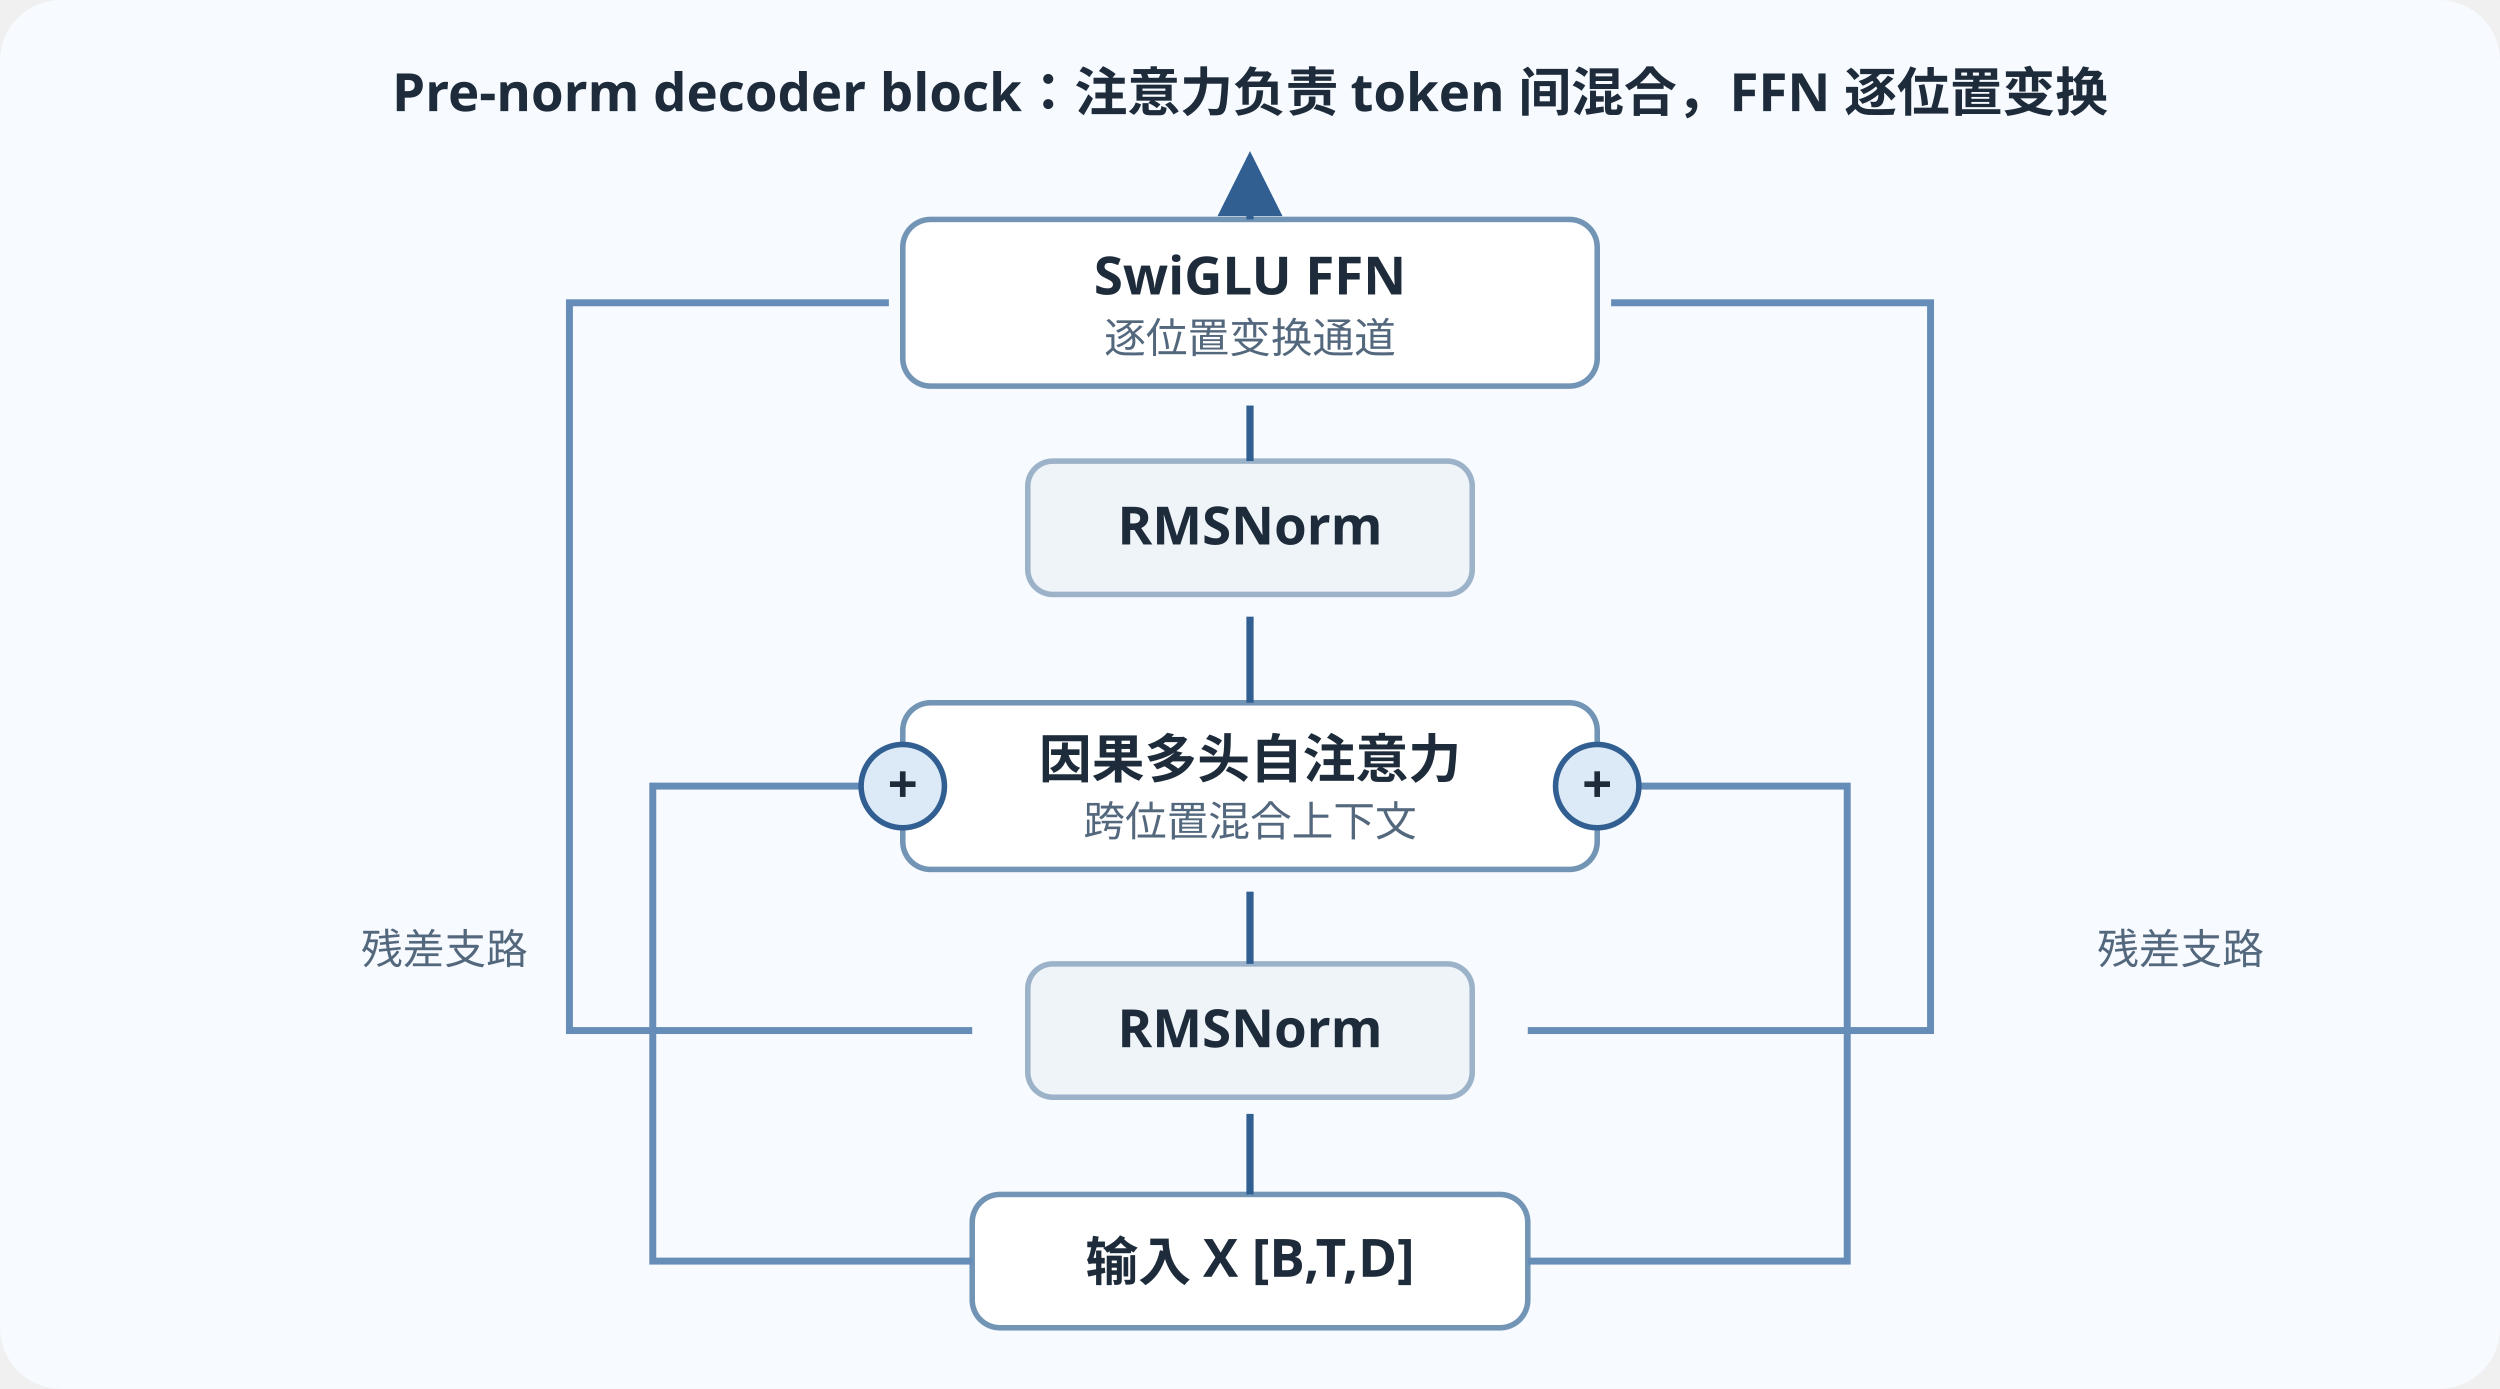
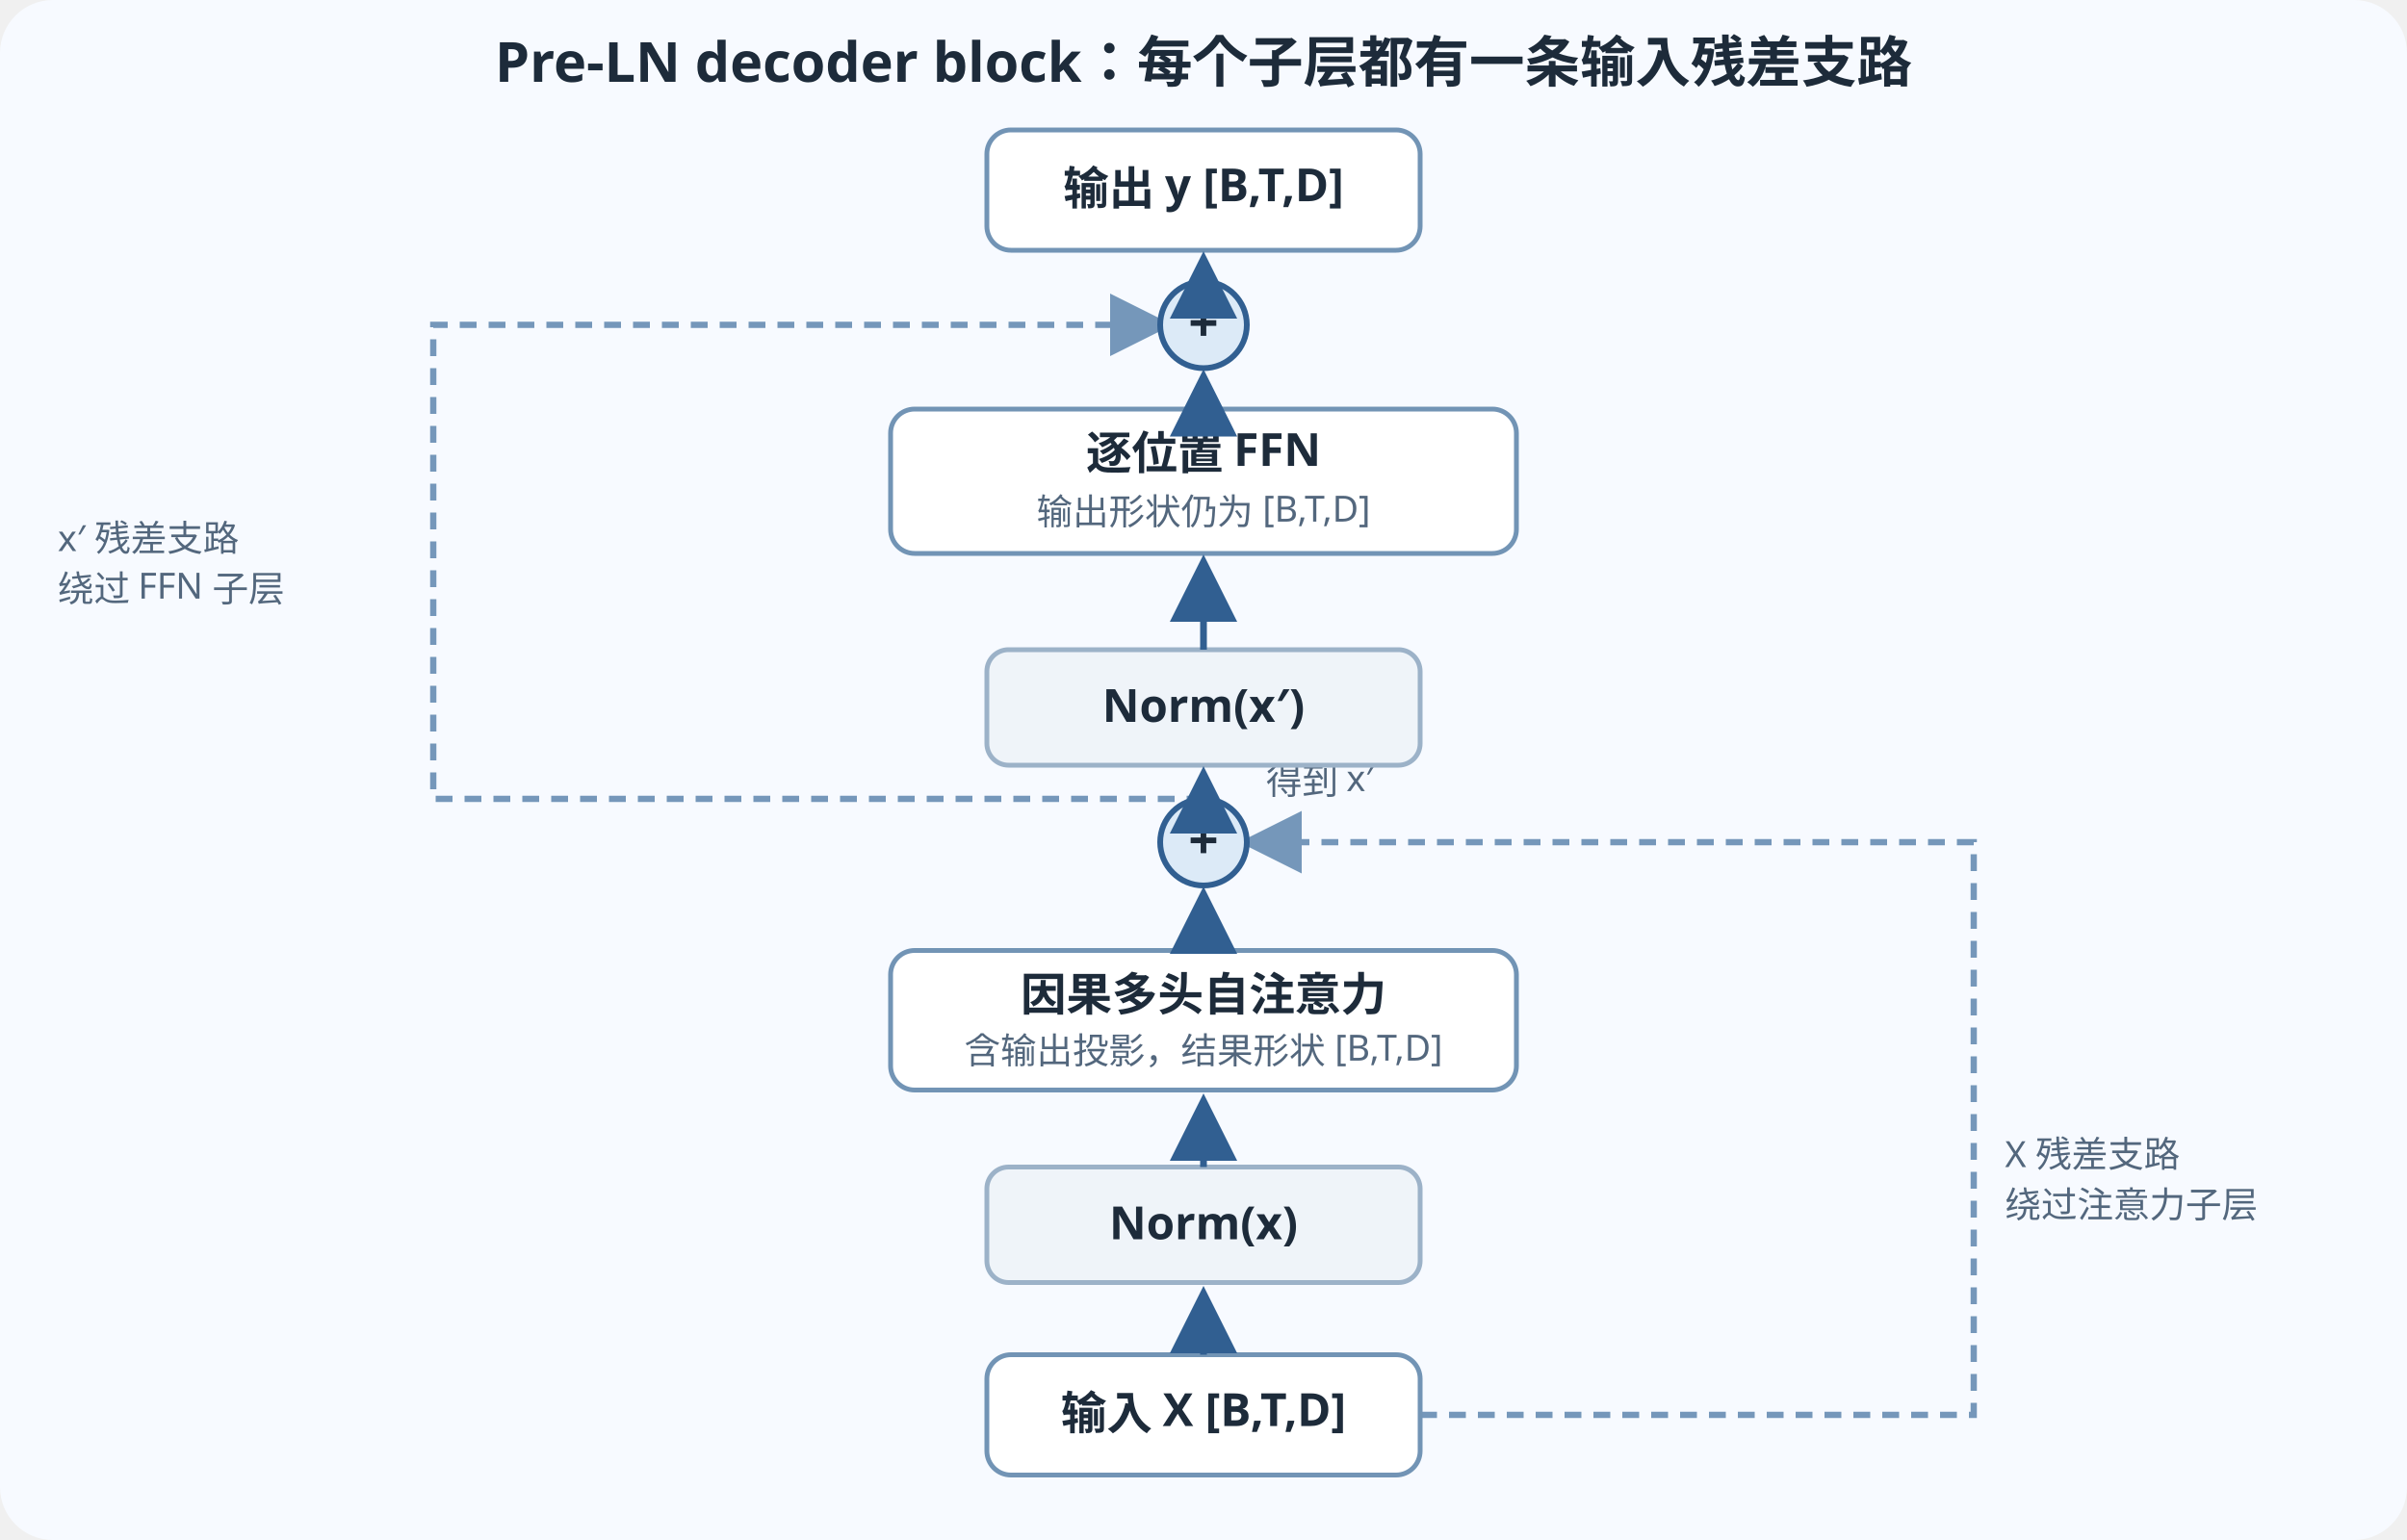
- <svg xmlns="http://www.w3.org/2000/svg" viewBox="0 0 900 500" role="img" aria-labelledby="title desc">
+ <svg xmlns="http://www.w3.org/2000/svg" viewBox="0 0 1000 640" role="img" aria-labelledby="title desc">
  <defs>
-     <marker id="arrow" markerWidth="9" markerHeight="9" refX="8" refY="4.5" orient="auto">
-       <path d="M0 0 9 4.5 0 9" fill="#315f91" />
+     <marker id="arrow-main" markerWidth="10" markerHeight="10" refX="8" refY="5" orient="auto">
+       <path d="M0 0 10 5 0 10" fill="#315f91" />
    </marker>
-     <style>text{font-family:"Noto Sans SC","Microsoft YaHei",sans-serif;fill:#1d2b3a}.box{fill:#fff;stroke:#7294b5;stroke-width:2}.norm{fill:#eff4f9;stroke:#9cb2c8;stroke-width:2}.label{font-size:19px;font-weight:600}.small{font-size:15px;fill:#53677d}.res{fill:none;stroke:#668db7;stroke-width:2.5}</style>
+     <marker id="arrow-skip" markerWidth="10" markerHeight="10" refX="8" refY="5" orient="auto">
+       <path d="M0 0 10 5 0 10" fill="#7597ba" />
+     </marker>
+     <style>
+       text{font-family:"Noto Sans SC","Microsoft YaHei",sans-serif;fill:#1d2b3a}
+       .title{font-size:23px;font-weight:700}
+       .label{font-size:19px;font-weight:600}
+       .small{font-size:15px;fill:#53677d}
+       .box{fill:#fff;stroke:#7294b5;stroke-width:2}
+       .norm{fill:#eff4f9;stroke:#9cb2c8;stroke-width:2}
+       .main{fill:none;stroke:#315f91;stroke-width:2.8;marker-end:url(#arrow-main)}
+       .skip{fill:none;stroke:#7597ba;stroke-width:2.6;stroke-dasharray:7 5;marker-end:url(#arrow-skip)}
+     </style>
  </defs>
-   <rect width="900" height="500" rx="22" fill="#f7faff" />
-   <text x="450" y="40" text-anchor="middle" class="label">Pre-norm decoder block：注意力负责 token 间混合，FFN 逐位置变换</text>
-   <rect class="box" x="350" y="430" width="200" height="48" rx="10" />
-   <text x="450" y="461" class="label" text-anchor="middle">输入 X [B,T,D]</text>
-   <rect class="norm" x="370" y="347" width="160" height="48" rx="9" />
-   <text x="450" y="377" class="label" text-anchor="middle">RMSNorm</text>
-   <rect class="box" x="325" y="253" width="250" height="60" rx="10" />
-   <text x="450" y="280" class="label" text-anchor="middle">因果多头自注意力</text>
-   <text x="450" y="301" class="small" text-anchor="middle">跨位置混合上下文</text>
-   <rect class="norm" x="370" y="166" width="160" height="48" rx="9" />
-   <text x="450" y="196" class="label" text-anchor="middle">RMSNorm</text>
-   <rect class="box" x="325" y="79" width="250" height="60" rx="10" />
-   <text x="450" y="106" class="label" text-anchor="middle">SwiGLU FFN</text>
-   <text x="450" y="127" class="small" text-anchor="middle">逐位置变换通道</text>
-   <path d="M450 430v-29M450 347v-26M450 253v-31M450 166v-20M450 79V57" stroke="#315f91" stroke-width="2.6" marker-end="url(#arrow)" />
-   <path d="M350 454H235V283H320M550 454H665V283H580M350 371H205V109H320M550 371H695V109H580" class="res" />
-   <circle cx="325" cy="283" r="15" fill="#dceaf7" stroke="#315f91" stroke-width="2" />
-   <text x="325" y="289" text-anchor="middle" font-size="19" font-weight="700" fill="#315f91">+</text>
-   <circle cx="575" cy="283" r="15" fill="#dceaf7" stroke="#315f91" stroke-width="2" />
-   <text x="575" y="289" text-anchor="middle" font-size="19" font-weight="700" fill="#315f91">+</text>
-   <text x="130" y="347" class="small">残差支路</text>
-   <text x="755" y="347" class="small">残差支路</text>
+   <rect width="1000" height="640" rx="22" fill="#f7faff" />
+   <text x="500" y="34" text-anchor="middle" class="title">Pre-LN decoder block：每个子层都有一条输入残差支路</text>
+   <path class="skip" d="M590 588H820V350H520" />
+   <path class="skip" d="M500 332H180V135H482" />
+   <rect class="box" x="410" y="563" width="180" height="50" rx="10" />
+   <text x="500" y="594" text-anchor="middle" class="label">输入 X [B,T,D]</text>
+   <rect class="norm" x="410" y="485" width="180" height="48" rx="9" />
+   <text x="500" y="515" text-anchor="middle" class="label">Norm(x)</text>
+   <rect class="box" x="370" y="395" width="260" height="58" rx="10" />
+   <text x="500" y="420" text-anchor="middle" class="label">因果多头自注意力</text>
+   <text x="500" y="442" text-anchor="middle" class="small">含输出投影，结果形状 [B,T,D]</text>
+   <circle cx="500" cy="350" r="18" fill="#dceaf7" stroke="#315f91" stroke-width="2.4" />
+   <text x="500" y="357" text-anchor="middle" font-size="22" font-weight="700" fill="#315f91">+</text>
+   <text x="526" y="330" class="small">得到 x′</text>
+   <rect class="norm" x="410" y="270" width="180" height="48" rx="9" />
+   <text x="500" y="300" text-anchor="middle" class="label">Norm(x′)</text>
+   <rect class="box" x="370" y="170" width="260" height="60" rx="10" />
+   <text x="500" y="195" text-anchor="middle" class="label">逐位置 FFN</text>
+   <text x="500" y="218" text-anchor="middle" class="small">输出形状仍为 [B,T,D]</text>
+   <circle cx="500" cy="135" r="18" fill="#dceaf7" stroke="#315f91" stroke-width="2.4" />
+   <text x="500" y="142" text-anchor="middle" font-size="22" font-weight="700" fill="#315f91">+</text>
+   <rect class="box" x="410" y="54" width="180" height="50" rx="10" />
+   <text x="500" y="85" text-anchor="middle" class="label">输出 y [B,T,D]</text>
+   <path class="main" d="M500 563V540" />
+   <path class="main" d="M500 485V460" />
+   <path class="main" d="M500 395V374" />
+   <path class="main" d="M500 332V324" />
+   <path class="main" d="M500 270V236" />
+   <path class="main" d="M500 170V159" />
+   <path class="main" d="M500 117V110" />
+   <text x="833" y="485" class="small">X 残差支路</text>
+   <text x="833" y="506" class="small">绕过注意力子层</text>
+   <text x="24" y="229" class="small">x′ 残差支路</text>
+   <text x="24" y="250" class="small">绕过 FFN 子层</text>
</svg>
